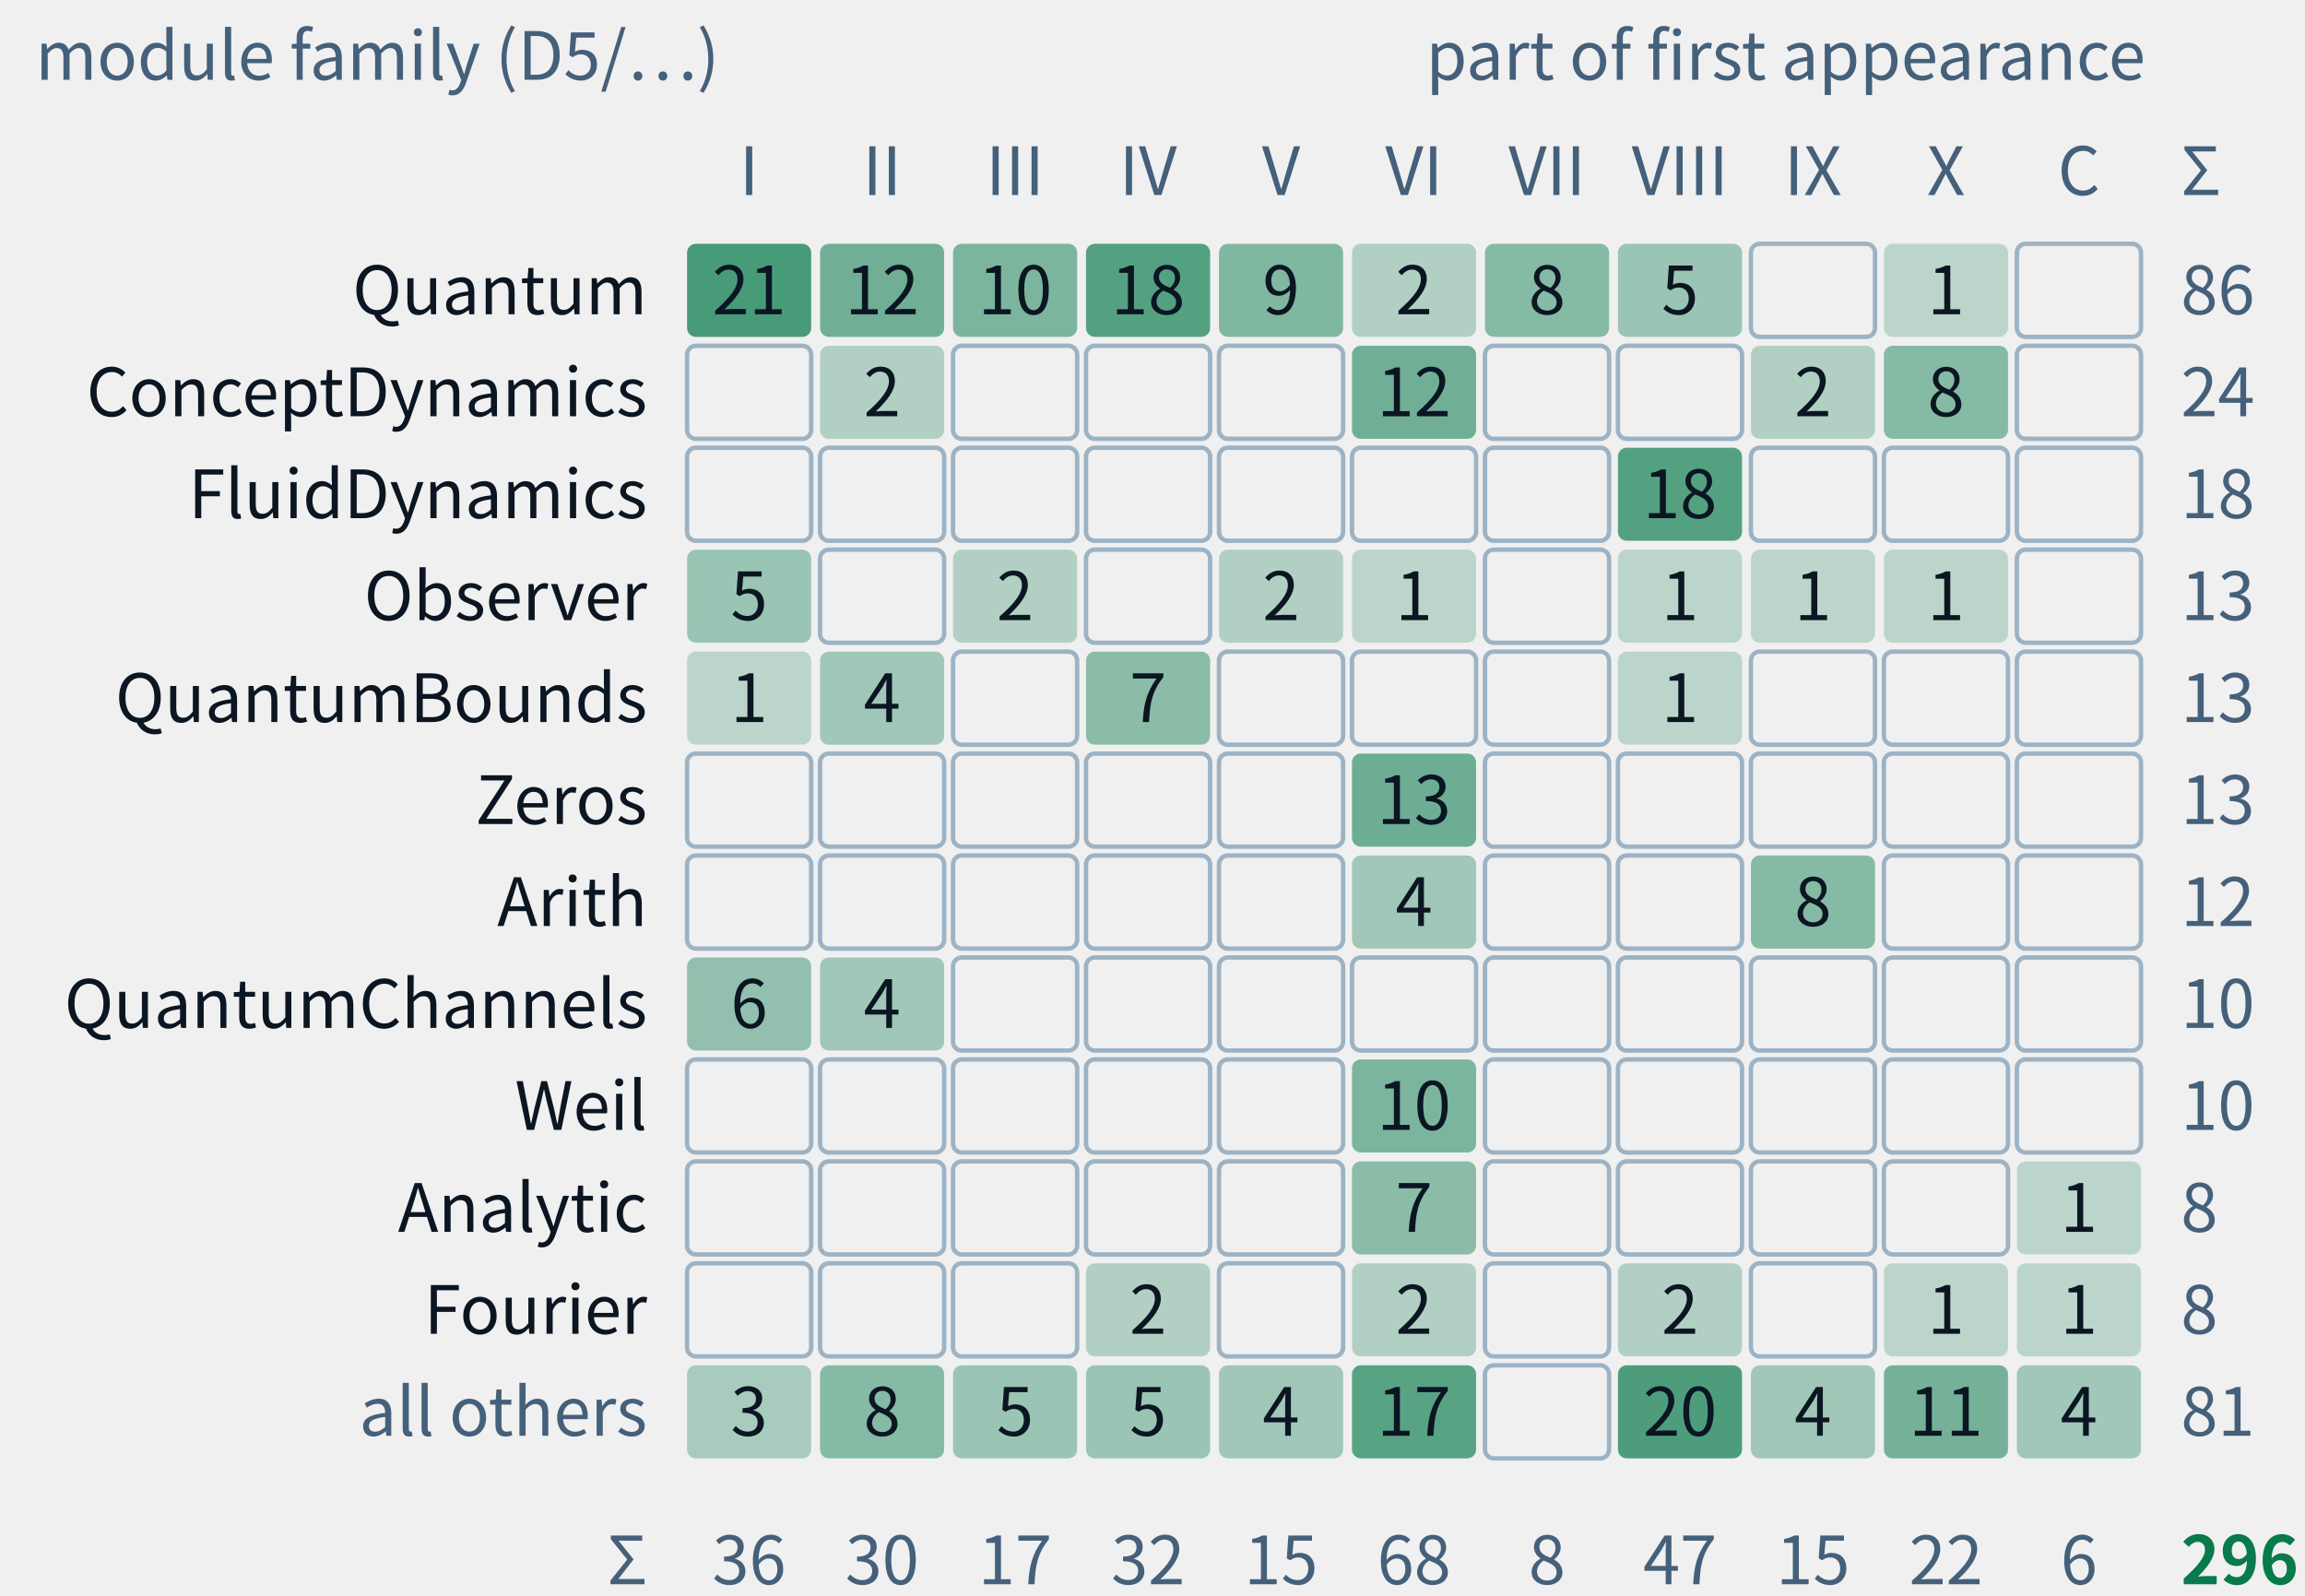
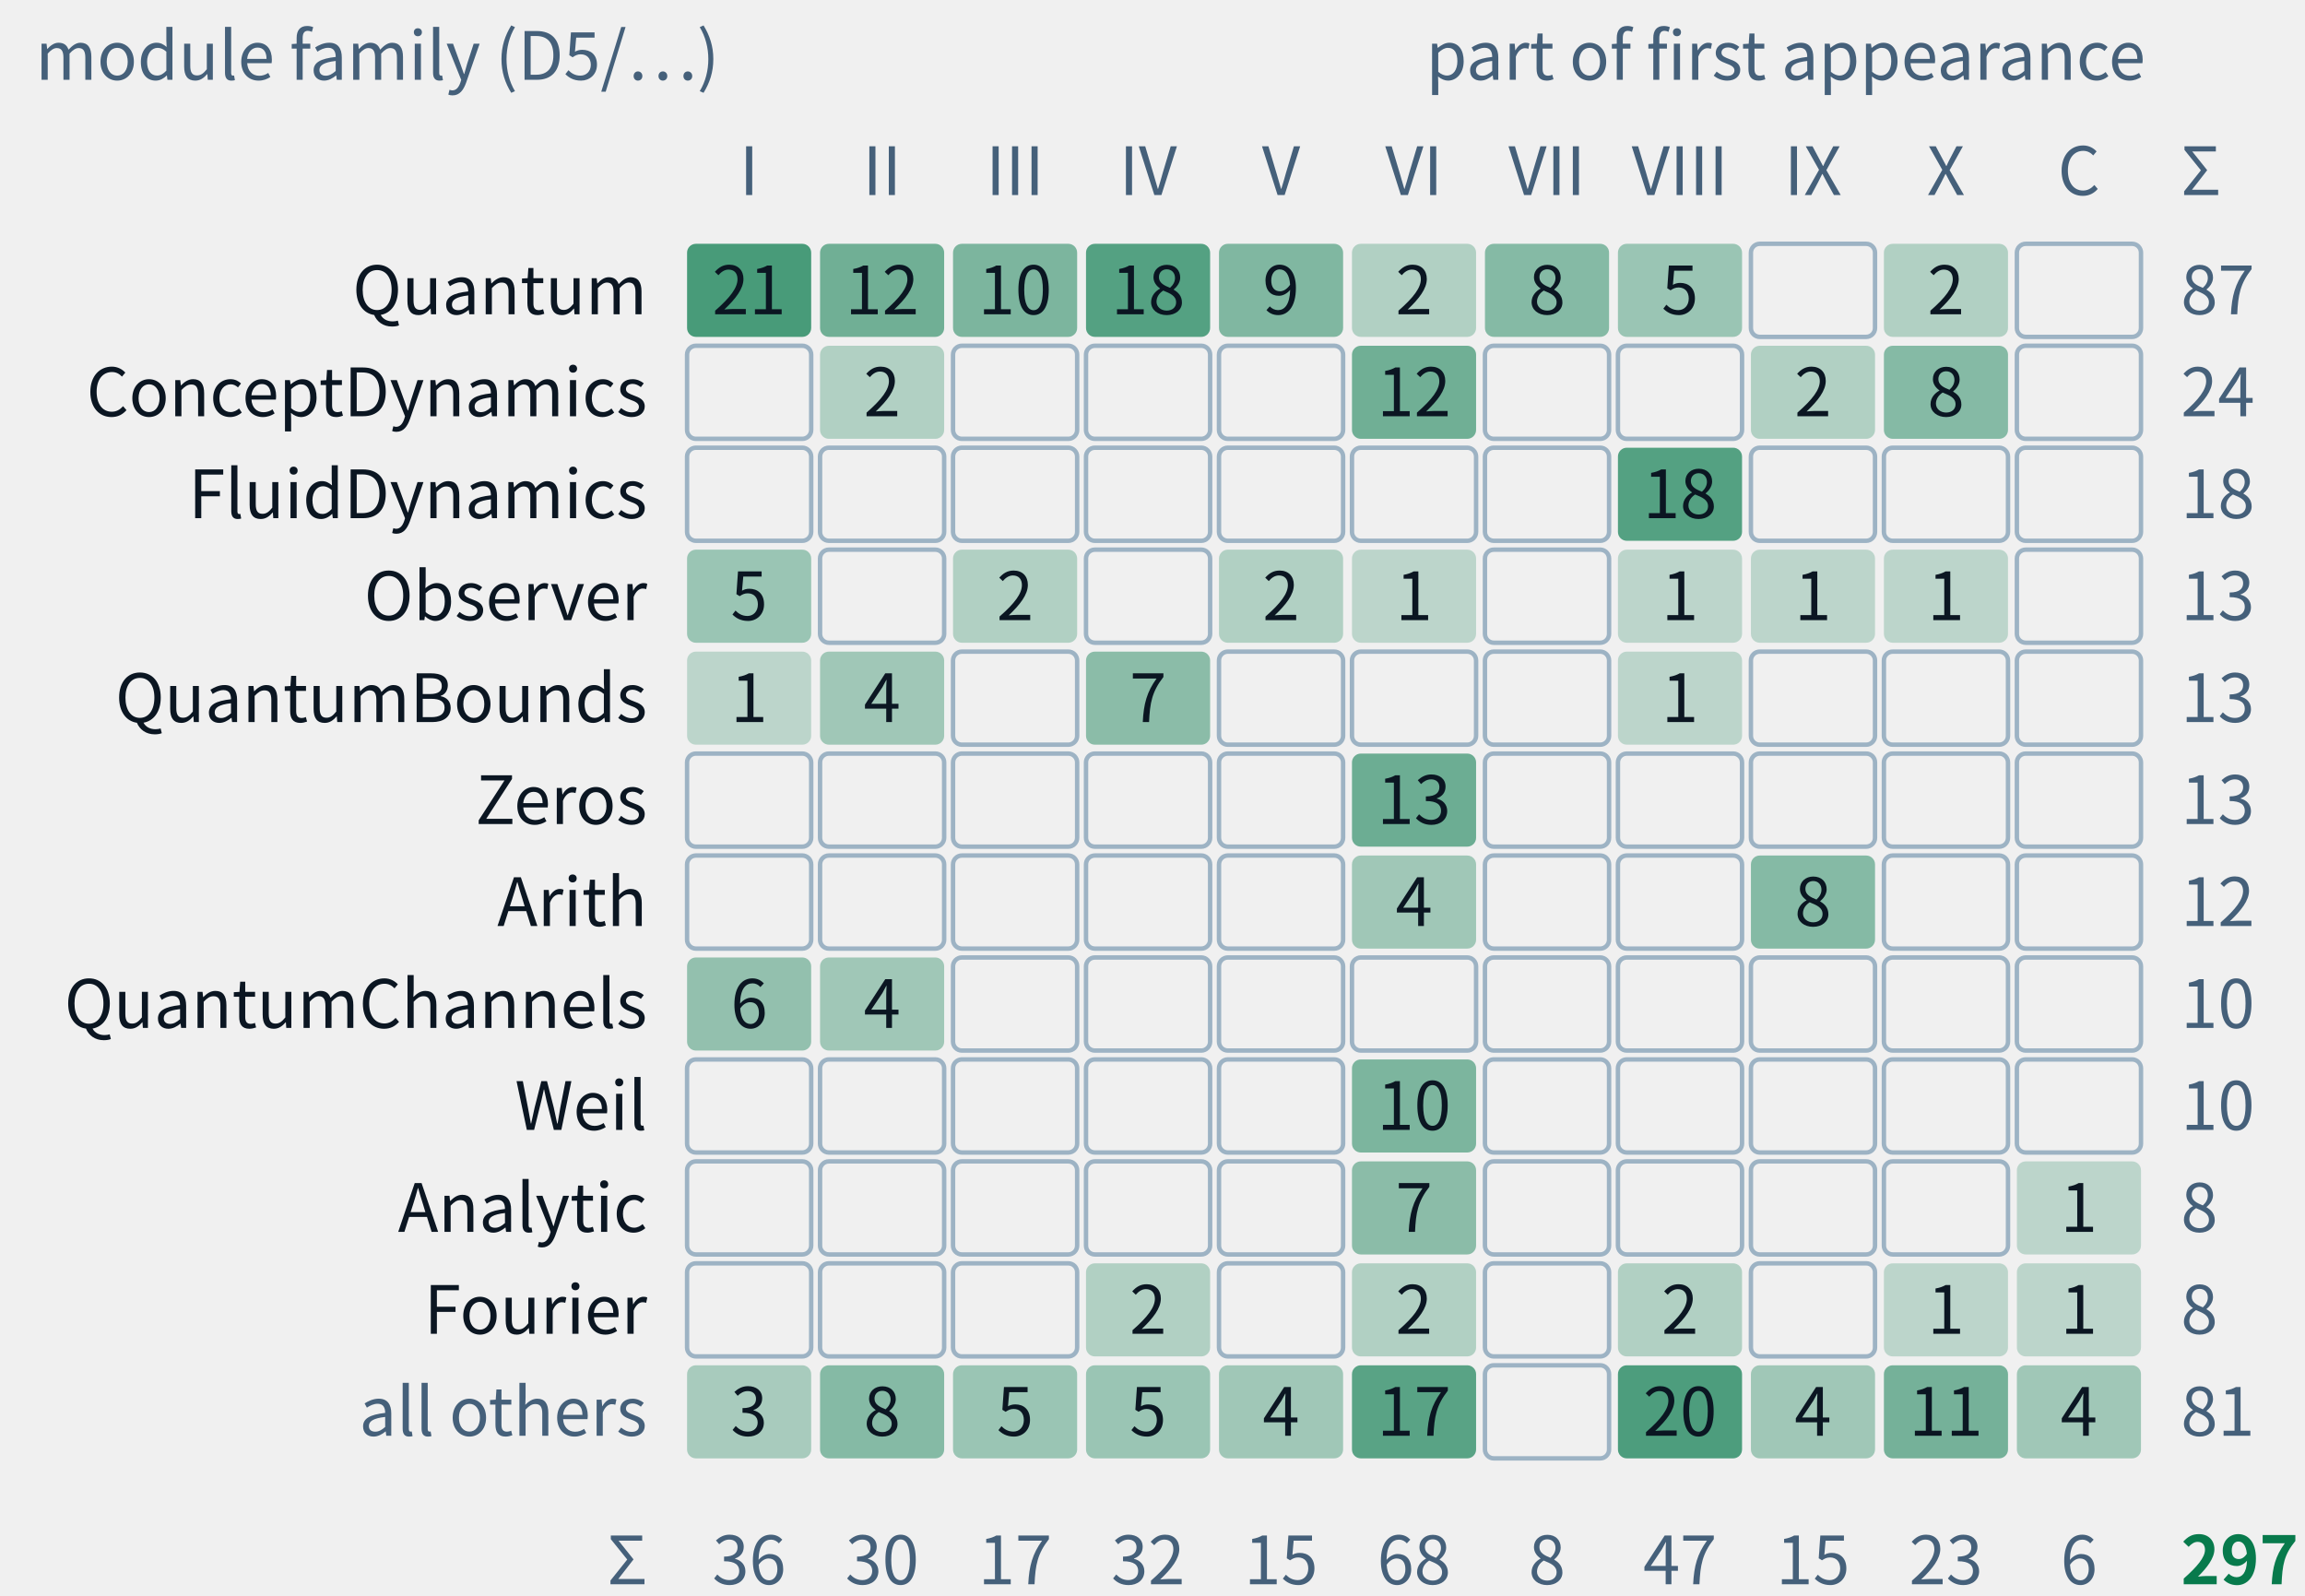
- <svg xmlns="http://www.w3.org/2000/svg" class="tr-fig" data-tr-fig="appc-modules-by-part" data-lang="en" viewBox="0 0 520 360" width="520" height="360" font-family="'Noto Sans SC', 'Noto Sans CJK SC', 'Source Sans 3', 'PingFang SC', 'Microsoft YaHei', system-ui, sans-serif" role="img" aria-label="A grid of counts: the rows are module families of trureturing, from top to bottom Quantum, ConceptDynamics, FluidDynamics, Observer, QuantumBounds, Zeros, Arith, QuantumChannels, Weil, Analytic, Fourier and all others; the columns are Parts I to X and the coda with the appendices. Each cell gives how many theorems of that family first appear in that part, the darker the more, blank for none. The Quantum family is the largest, 86 theorems, spread over Parts I to VIII and X; all 18 of FluidDynamics are in Part VIII; Zeros and Weil appear only in Part VI. They add up to 296, the C.1 index of appendix C.">
+ <svg xmlns="http://www.w3.org/2000/svg" class="tr-fig" data-tr-fig="appc-modules-by-part" data-lang="en" viewBox="0 0 520 360" width="520" height="360" font-family="'Noto Sans SC', 'Noto Sans CJK SC', 'Source Sans 3', 'PingFang SC', 'Microsoft YaHei', system-ui, sans-serif" role="img" aria-label="A grid of counts: the rows are module families of trureturing, from top to bottom Quantum, ConceptDynamics, FluidDynamics, Observer, QuantumBounds, Zeros, Arith, QuantumChannels, Weil, Analytic, Fourier and all others; the columns are Parts I to X and the coda with the appendices. Each cell gives how many theorems of that family first appear in that part, the darker the more, blank for none. The Quantum family is the largest, 87 theorems, spread over Parts I to VIII and X; all 18 of FluidDynamics are in Part VIII; Zeros and Weil appear only in Part VI. They add up to 297, the C.1 index of appendix C.">
  <style>.ts-ink{stroke:#0b1622}.tf-ink{fill:#0b1622}.ts-dim{stroke:#45607a}.tf-dim{fill:#45607a}.ts-faint{stroke:#9db3c4}.tf-faint{fill:#9db3c4}.ts-edge{stroke:#b9d0dd}.tf-edge{fill:#b9d0dd}.ts-hot{stroke:#5f9bb5}.tf-hot{fill:#5f9bb5}.ts-bg{stroke:#ffffff}.tf-bg{fill:#ffffff}.ts-panel{stroke:#eef5f9}.tf-panel{fill:#eef5f9}.ts-sheet{stroke:#f7fbfd}.tf-sheet{fill:#f7fbfd}.ts-cyan{stroke:#007c8a}.tf-cyan{fill:#007c8a}.ts-magenta{stroke:#b0128f}.tf-magenta{fill:#b0128f}.ts-amber{stroke:#946200}.tf-amber{fill:#946200}.ts-violet{stroke:#5a45c8}.tf-violet{fill:#5a45c8}.ts-ok{stroke:#087a4c}.tf-ok{fill:#087a4c}.ts-warn{stroke:#c21f3a}.tf-warn{fill:#c21f3a}.ts-blue{stroke:#1d5fd0}.tf-blue{fill:#1d5fd0}.ts-orange{stroke:#b85410}.tf-orange{fill:#b85410}.ts-sigma{stroke:#28405a}.tf-sigma{fill:#28405a}@media (prefers-color-scheme:dark){.ts-ink{stroke:#d4efff}.tf-ink{fill:#d4efff}.ts-dim{stroke:#6f8ea5}.tf-dim{fill:#6f8ea5}.ts-faint{stroke:#34506a}.tf-faint{fill:#34506a}.ts-edge{stroke:#143049}.tf-edge{fill:#143049}.ts-hot{stroke:#1f5d7c}.tf-hot{fill:#1f5d7c}.ts-bg{stroke:#03060c}.tf-bg{fill:#03060c}.ts-panel{stroke:#07101b}.tf-panel{fill:#07101b}.ts-sheet{stroke:#050c16}.tf-sheet{fill:#050c16}.ts-cyan{stroke:#19f0ff}.tf-cyan{fill:#19f0ff}.ts-magenta{stroke:#ff2fd0}.tf-magenta{fill:#ff2fd0}.ts-amber{stroke:#ffc83d}.tf-amber{fill:#ffc83d}.ts-violet{stroke:#9d8cff}.tf-violet{fill:#9d8cff}.ts-ok{stroke:#46ffb2}.tf-ok{fill:#46ffb2}.ts-warn{stroke:#ff5064}.tf-warn{fill:#ff5064}.ts-blue{stroke:#2a7bff}.tf-blue{fill:#2a7bff}.ts-orange{stroke:#ff8a3c}.tf-orange{fill:#ff8a3c}.ts-sigma{stroke:#cfe3ff}.tf-sigma{fill:#cfe3ff}}</style>
  <text class="tf-dim" x="8" y="18" font-size="15">module family (D5/…)</text>
  <text class="tf-dim" x="484" y="18" font-size="15" text-anchor="end">part of first appearance</text>
  <text class="tf-dim" x="169" y="44" font-size="15" text-anchor="middle">I</text>
  <text class="tf-dim" x="199" y="44" font-size="15" text-anchor="middle">II</text>
  <text class="tf-dim" x="229" y="44" font-size="15" text-anchor="middle">III</text>
  <text class="tf-dim" x="259" y="44" font-size="15" text-anchor="middle">IV</text>
  <text class="tf-dim" x="289" y="44" font-size="15" text-anchor="middle">V</text>
  <text class="tf-dim" x="319" y="44" font-size="15" text-anchor="middle">VI</text>
  <text class="tf-dim" x="349" y="44" font-size="15" text-anchor="middle">VII</text>
  <text class="tf-dim" x="379" y="44" font-size="15" text-anchor="middle">VIII</text>
  <text class="tf-dim" x="409" y="44" font-size="15" text-anchor="middle">IX</text>
  <text class="tf-dim" x="439" y="44" font-size="15" text-anchor="middle">X</text>
  <text class="tf-dim" x="469" y="44" font-size="15" text-anchor="middle">C</text>
  <text class="tf-ink" x="146" y="70.9" font-size="15" text-anchor="end">Quantum</text>
  <rect x="155" y="55" width="28" height="21" rx="2" class="tf-ok" fill-opacity="0.72" />
  <text class="tf-ink" x="169" y="70.9" font-size="15" text-anchor="middle">21</text>
  <rect x="185" y="55" width="28" height="21" rx="2" class="tf-ok" fill-opacity="0.55" />
  <text class="tf-ink" x="199" y="70.9" font-size="15" text-anchor="middle">12</text>
  <rect x="215" y="55" width="28" height="21" rx="2" class="tf-ok" fill-opacity="0.5" />
  <text class="tf-ink" x="229" y="70.9" font-size="15" text-anchor="middle">10</text>
  <rect x="245" y="55" width="28" height="21" rx="2" class="tf-ok" fill-opacity="0.67" />
  <text class="tf-ink" x="259" y="70.9" font-size="15" text-anchor="middle">18</text>
  <rect x="275" y="55" width="28" height="21" rx="2" class="tf-ok" fill-opacity="0.48" />
  <text class="tf-ink" x="289" y="70.9" font-size="15" text-anchor="middle">9</text>
  <rect x="305" y="55" width="28" height="21" rx="2" class="tf-ok" fill-opacity="0.27" />
  <text class="tf-ink" x="319" y="70.9" font-size="15" text-anchor="middle">2</text>
  <rect x="335" y="55" width="28" height="21" rx="2" class="tf-ok" fill-opacity="0.46" />
  <text class="tf-ink" x="349" y="70.9" font-size="15" text-anchor="middle">8</text>
  <rect x="365" y="55" width="28" height="21" rx="2" class="tf-ok" fill-opacity="0.37" />
  <text class="tf-ink" x="379" y="70.9" font-size="15" text-anchor="middle">5</text>
  <rect x="395" y="55" width="28" height="21" rx="2" class="ts-faint" stroke-width="1" fill="none" />
-   <rect x="425" y="55" width="28" height="21" rx="2" class="tf-ok" fill-opacity="0.22" />
-   <text class="tf-ink" x="439" y="70.9" font-size="15" text-anchor="middle">1</text>
+   <rect x="425" y="55" width="28" height="21" rx="2" class="tf-ok" fill-opacity="0.27" />
+   <text class="tf-ink" x="439" y="70.9" font-size="15" text-anchor="middle">2</text>
  <rect x="455" y="55" width="28" height="21" rx="2" class="ts-faint" stroke-width="1" fill="none" />
-   <text class="tf-dim" x="492" y="70.9" font-size="15">86</text>
+   <text class="tf-dim" x="492" y="70.9" font-size="15">87</text>
  <text class="tf-ink" x="146" y="93.9" font-size="15" text-anchor="end">ConceptDynamics</text>
  <rect x="155" y="78" width="28" height="21" rx="2" class="ts-faint" stroke-width="1" fill="none" />
  <rect x="185" y="78" width="28" height="21" rx="2" class="tf-ok" fill-opacity="0.27" />
  <text class="tf-ink" x="199" y="93.9" font-size="15" text-anchor="middle">2</text>
  <rect x="215" y="78" width="28" height="21" rx="2" class="ts-faint" stroke-width="1" fill="none" />
  <rect x="245" y="78" width="28" height="21" rx="2" class="ts-faint" stroke-width="1" fill="none" />
  <rect x="275" y="78" width="28" height="21" rx="2" class="ts-faint" stroke-width="1" fill="none" />
  <rect x="305" y="78" width="28" height="21" rx="2" class="tf-ok" fill-opacity="0.55" />
  <text class="tf-ink" x="319" y="93.9" font-size="15" text-anchor="middle">12</text>
  <rect x="335" y="78" width="28" height="21" rx="2" class="ts-faint" stroke-width="1" fill="none" />
  <rect x="365" y="78" width="28" height="21" rx="2" class="ts-faint" stroke-width="1" fill="none" />
  <rect x="395" y="78" width="28" height="21" rx="2" class="tf-ok" fill-opacity="0.27" />
  <text class="tf-ink" x="409" y="93.9" font-size="15" text-anchor="middle">2</text>
  <rect x="425" y="78" width="28" height="21" rx="2" class="tf-ok" fill-opacity="0.46" />
  <text class="tf-ink" x="439" y="93.9" font-size="15" text-anchor="middle">8</text>
  <rect x="455" y="78" width="28" height="21" rx="2" class="ts-faint" stroke-width="1" fill="none" />
  <text class="tf-dim" x="492" y="93.9" font-size="15">24</text>
  <text class="tf-ink" x="146" y="116.9" font-size="15" text-anchor="end">FluidDynamics</text>
  <rect x="155" y="101" width="28" height="21" rx="2" class="ts-faint" stroke-width="1" fill="none" />
  <rect x="185" y="101" width="28" height="21" rx="2" class="ts-faint" stroke-width="1" fill="none" />
  <rect x="215" y="101" width="28" height="21" rx="2" class="ts-faint" stroke-width="1" fill="none" />
  <rect x="245" y="101" width="28" height="21" rx="2" class="ts-faint" stroke-width="1" fill="none" />
  <rect x="275" y="101" width="28" height="21" rx="2" class="ts-faint" stroke-width="1" fill="none" />
  <rect x="305" y="101" width="28" height="21" rx="2" class="ts-faint" stroke-width="1" fill="none" />
  <rect x="335" y="101" width="28" height="21" rx="2" class="ts-faint" stroke-width="1" fill="none" />
  <rect x="365" y="101" width="28" height="21" rx="2" class="tf-ok" fill-opacity="0.67" />
  <text class="tf-ink" x="379" y="116.9" font-size="15" text-anchor="middle">18</text>
  <rect x="395" y="101" width="28" height="21" rx="2" class="ts-faint" stroke-width="1" fill="none" />
  <rect x="425" y="101" width="28" height="21" rx="2" class="ts-faint" stroke-width="1" fill="none" />
  <rect x="455" y="101" width="28" height="21" rx="2" class="ts-faint" stroke-width="1" fill="none" />
  <text class="tf-dim" x="492" y="116.9" font-size="15">18</text>
  <text class="tf-ink" x="146" y="139.9" font-size="15" text-anchor="end">Observer</text>
  <rect x="155" y="124" width="28" height="21" rx="2" class="tf-ok" fill-opacity="0.37" />
  <text class="tf-ink" x="169" y="139.9" font-size="15" text-anchor="middle">5</text>
  <rect x="185" y="124" width="28" height="21" rx="2" class="ts-faint" stroke-width="1" fill="none" />
  <rect x="215" y="124" width="28" height="21" rx="2" class="tf-ok" fill-opacity="0.27" />
  <text class="tf-ink" x="229" y="139.9" font-size="15" text-anchor="middle">2</text>
  <rect x="245" y="124" width="28" height="21" rx="2" class="ts-faint" stroke-width="1" fill="none" />
  <rect x="275" y="124" width="28" height="21" rx="2" class="tf-ok" fill-opacity="0.27" />
  <text class="tf-ink" x="289" y="139.9" font-size="15" text-anchor="middle">2</text>
  <rect x="305" y="124" width="28" height="21" rx="2" class="tf-ok" fill-opacity="0.22" />
  <text class="tf-ink" x="319" y="139.9" font-size="15" text-anchor="middle">1</text>
  <rect x="335" y="124" width="28" height="21" rx="2" class="ts-faint" stroke-width="1" fill="none" />
  <rect x="365" y="124" width="28" height="21" rx="2" class="tf-ok" fill-opacity="0.22" />
  <text class="tf-ink" x="379" y="139.9" font-size="15" text-anchor="middle">1</text>
  <rect x="395" y="124" width="28" height="21" rx="2" class="tf-ok" fill-opacity="0.22" />
  <text class="tf-ink" x="409" y="139.9" font-size="15" text-anchor="middle">1</text>
  <rect x="425" y="124" width="28" height="21" rx="2" class="tf-ok" fill-opacity="0.22" />
  <text class="tf-ink" x="439" y="139.9" font-size="15" text-anchor="middle">1</text>
  <rect x="455" y="124" width="28" height="21" rx="2" class="ts-faint" stroke-width="1" fill="none" />
  <text class="tf-dim" x="492" y="139.9" font-size="15">13</text>
  <text class="tf-ink" x="146" y="162.9" font-size="15" text-anchor="end">QuantumBounds</text>
  <rect x="155" y="147" width="28" height="21" rx="2" class="tf-ok" fill-opacity="0.22" />
  <text class="tf-ink" x="169" y="162.9" font-size="15" text-anchor="middle">1</text>
  <rect x="185" y="147" width="28" height="21" rx="2" class="tf-ok" fill-opacity="0.34" />
  <text class="tf-ink" x="199" y="162.9" font-size="15" text-anchor="middle">4</text>
  <rect x="215" y="147" width="28" height="21" rx="2" class="ts-faint" stroke-width="1" fill="none" />
  <rect x="245" y="147" width="28" height="21" rx="2" class="tf-ok" fill-opacity="0.43" />
  <text class="tf-ink" x="259" y="162.9" font-size="15" text-anchor="middle">7</text>
  <rect x="275" y="147" width="28" height="21" rx="2" class="ts-faint" stroke-width="1" fill="none" />
  <rect x="305" y="147" width="28" height="21" rx="2" class="ts-faint" stroke-width="1" fill="none" />
  <rect x="335" y="147" width="28" height="21" rx="2" class="ts-faint" stroke-width="1" fill="none" />
  <rect x="365" y="147" width="28" height="21" rx="2" class="tf-ok" fill-opacity="0.22" />
  <text class="tf-ink" x="379" y="162.9" font-size="15" text-anchor="middle">1</text>
  <rect x="395" y="147" width="28" height="21" rx="2" class="ts-faint" stroke-width="1" fill="none" />
  <rect x="425" y="147" width="28" height="21" rx="2" class="ts-faint" stroke-width="1" fill="none" />
  <rect x="455" y="147" width="28" height="21" rx="2" class="ts-faint" stroke-width="1" fill="none" />
  <text class="tf-dim" x="492" y="162.9" font-size="15">13</text>
  <text class="tf-ink" x="146" y="185.9" font-size="15" text-anchor="end">Zeros</text>
  <rect x="155" y="170" width="28" height="21" rx="2" class="ts-faint" stroke-width="1" fill="none" />
  <rect x="185" y="170" width="28" height="21" rx="2" class="ts-faint" stroke-width="1" fill="none" />
  <rect x="215" y="170" width="28" height="21" rx="2" class="ts-faint" stroke-width="1" fill="none" />
  <rect x="245" y="170" width="28" height="21" rx="2" class="ts-faint" stroke-width="1" fill="none" />
  <rect x="275" y="170" width="28" height="21" rx="2" class="ts-faint" stroke-width="1" fill="none" />
  <rect x="305" y="170" width="28" height="21" rx="2" class="tf-ok" fill-opacity="0.57" />
  <text class="tf-ink" x="319" y="185.9" font-size="15" text-anchor="middle">13</text>
  <rect x="335" y="170" width="28" height="21" rx="2" class="ts-faint" stroke-width="1" fill="none" />
  <rect x="365" y="170" width="28" height="21" rx="2" class="ts-faint" stroke-width="1" fill="none" />
  <rect x="395" y="170" width="28" height="21" rx="2" class="ts-faint" stroke-width="1" fill="none" />
  <rect x="425" y="170" width="28" height="21" rx="2" class="ts-faint" stroke-width="1" fill="none" />
  <rect x="455" y="170" width="28" height="21" rx="2" class="ts-faint" stroke-width="1" fill="none" />
  <text class="tf-dim" x="492" y="185.9" font-size="15">13</text>
  <text class="tf-ink" x="146" y="208.9" font-size="15" text-anchor="end">Arith</text>
  <rect x="155" y="193" width="28" height="21" rx="2" class="ts-faint" stroke-width="1" fill="none" />
  <rect x="185" y="193" width="28" height="21" rx="2" class="ts-faint" stroke-width="1" fill="none" />
  <rect x="215" y="193" width="28" height="21" rx="2" class="ts-faint" stroke-width="1" fill="none" />
  <rect x="245" y="193" width="28" height="21" rx="2" class="ts-faint" stroke-width="1" fill="none" />
  <rect x="275" y="193" width="28" height="21" rx="2" class="ts-faint" stroke-width="1" fill="none" />
  <rect x="305" y="193" width="28" height="21" rx="2" class="tf-ok" fill-opacity="0.34" />
  <text class="tf-ink" x="319" y="208.9" font-size="15" text-anchor="middle">4</text>
  <rect x="335" y="193" width="28" height="21" rx="2" class="ts-faint" stroke-width="1" fill="none" />
  <rect x="365" y="193" width="28" height="21" rx="2" class="ts-faint" stroke-width="1" fill="none" />
  <rect x="395" y="193" width="28" height="21" rx="2" class="tf-ok" fill-opacity="0.46" />
  <text class="tf-ink" x="409" y="208.9" font-size="15" text-anchor="middle">8</text>
  <rect x="425" y="193" width="28" height="21" rx="2" class="ts-faint" stroke-width="1" fill="none" />
  <rect x="455" y="193" width="28" height="21" rx="2" class="ts-faint" stroke-width="1" fill="none" />
  <text class="tf-dim" x="492" y="208.9" font-size="15">12</text>
  <text class="tf-ink" x="146" y="231.9" font-size="15" text-anchor="end">QuantumChannels</text>
  <rect x="155" y="216" width="28" height="21" rx="2" class="tf-ok" fill-opacity="0.4" />
  <text class="tf-ink" x="169" y="231.9" font-size="15" text-anchor="middle">6</text>
  <rect x="185" y="216" width="28" height="21" rx="2" class="tf-ok" fill-opacity="0.34" />
  <text class="tf-ink" x="199" y="231.9" font-size="15" text-anchor="middle">4</text>
  <rect x="215" y="216" width="28" height="21" rx="2" class="ts-faint" stroke-width="1" fill="none" />
  <rect x="245" y="216" width="28" height="21" rx="2" class="ts-faint" stroke-width="1" fill="none" />
  <rect x="275" y="216" width="28" height="21" rx="2" class="ts-faint" stroke-width="1" fill="none" />
  <rect x="305" y="216" width="28" height="21" rx="2" class="ts-faint" stroke-width="1" fill="none" />
  <rect x="335" y="216" width="28" height="21" rx="2" class="ts-faint" stroke-width="1" fill="none" />
  <rect x="365" y="216" width="28" height="21" rx="2" class="ts-faint" stroke-width="1" fill="none" />
  <rect x="395" y="216" width="28" height="21" rx="2" class="ts-faint" stroke-width="1" fill="none" />
  <rect x="425" y="216" width="28" height="21" rx="2" class="ts-faint" stroke-width="1" fill="none" />
  <rect x="455" y="216" width="28" height="21" rx="2" class="ts-faint" stroke-width="1" fill="none" />
  <text class="tf-dim" x="492" y="231.9" font-size="15">10</text>
  <text class="tf-ink" x="146" y="254.9" font-size="15" text-anchor="end">Weil</text>
  <rect x="155" y="239" width="28" height="21" rx="2" class="ts-faint" stroke-width="1" fill="none" />
  <rect x="185" y="239" width="28" height="21" rx="2" class="ts-faint" stroke-width="1" fill="none" />
  <rect x="215" y="239" width="28" height="21" rx="2" class="ts-faint" stroke-width="1" fill="none" />
  <rect x="245" y="239" width="28" height="21" rx="2" class="ts-faint" stroke-width="1" fill="none" />
  <rect x="275" y="239" width="28" height="21" rx="2" class="ts-faint" stroke-width="1" fill="none" />
  <rect x="305" y="239" width="28" height="21" rx="2" class="tf-ok" fill-opacity="0.5" />
  <text class="tf-ink" x="319" y="254.9" font-size="15" text-anchor="middle">10</text>
  <rect x="335" y="239" width="28" height="21" rx="2" class="ts-faint" stroke-width="1" fill="none" />
  <rect x="365" y="239" width="28" height="21" rx="2" class="ts-faint" stroke-width="1" fill="none" />
  <rect x="395" y="239" width="28" height="21" rx="2" class="ts-faint" stroke-width="1" fill="none" />
  <rect x="425" y="239" width="28" height="21" rx="2" class="ts-faint" stroke-width="1" fill="none" />
  <rect x="455" y="239" width="28" height="21" rx="2" class="ts-faint" stroke-width="1" fill="none" />
  <text class="tf-dim" x="492" y="254.9" font-size="15">10</text>
  <text class="tf-ink" x="146" y="277.9" font-size="15" text-anchor="end">Analytic</text>
  <rect x="155" y="262" width="28" height="21" rx="2" class="ts-faint" stroke-width="1" fill="none" />
  <rect x="185" y="262" width="28" height="21" rx="2" class="ts-faint" stroke-width="1" fill="none" />
  <rect x="215" y="262" width="28" height="21" rx="2" class="ts-faint" stroke-width="1" fill="none" />
  <rect x="245" y="262" width="28" height="21" rx="2" class="ts-faint" stroke-width="1" fill="none" />
  <rect x="275" y="262" width="28" height="21" rx="2" class="ts-faint" stroke-width="1" fill="none" />
  <rect x="305" y="262" width="28" height="21" rx="2" class="tf-ok" fill-opacity="0.43" />
  <text class="tf-ink" x="319" y="277.9" font-size="15" text-anchor="middle">7</text>
  <rect x="335" y="262" width="28" height="21" rx="2" class="ts-faint" stroke-width="1" fill="none" />
  <rect x="365" y="262" width="28" height="21" rx="2" class="ts-faint" stroke-width="1" fill="none" />
  <rect x="395" y="262" width="28" height="21" rx="2" class="ts-faint" stroke-width="1" fill="none" />
  <rect x="425" y="262" width="28" height="21" rx="2" class="ts-faint" stroke-width="1" fill="none" />
  <rect x="455" y="262" width="28" height="21" rx="2" class="tf-ok" fill-opacity="0.22" />
  <text class="tf-ink" x="469" y="277.9" font-size="15" text-anchor="middle">1</text>
  <text class="tf-dim" x="492" y="277.9" font-size="15">8</text>
  <text class="tf-ink" x="146" y="300.9" font-size="15" text-anchor="end">Fourier</text>
  <rect x="155" y="285" width="28" height="21" rx="2" class="ts-faint" stroke-width="1" fill="none" />
  <rect x="185" y="285" width="28" height="21" rx="2" class="ts-faint" stroke-width="1" fill="none" />
  <rect x="215" y="285" width="28" height="21" rx="2" class="ts-faint" stroke-width="1" fill="none" />
  <rect x="245" y="285" width="28" height="21" rx="2" class="tf-ok" fill-opacity="0.27" />
  <text class="tf-ink" x="259" y="300.9" font-size="15" text-anchor="middle">2</text>
  <rect x="275" y="285" width="28" height="21" rx="2" class="ts-faint" stroke-width="1" fill="none" />
  <rect x="305" y="285" width="28" height="21" rx="2" class="tf-ok" fill-opacity="0.27" />
  <text class="tf-ink" x="319" y="300.9" font-size="15" text-anchor="middle">2</text>
  <rect x="335" y="285" width="28" height="21" rx="2" class="ts-faint" stroke-width="1" fill="none" />
  <rect x="365" y="285" width="28" height="21" rx="2" class="tf-ok" fill-opacity="0.27" />
  <text class="tf-ink" x="379" y="300.9" font-size="15" text-anchor="middle">2</text>
  <rect x="395" y="285" width="28" height="21" rx="2" class="ts-faint" stroke-width="1" fill="none" />
  <rect x="425" y="285" width="28" height="21" rx="2" class="tf-ok" fill-opacity="0.22" />
  <text class="tf-ink" x="439" y="300.9" font-size="15" text-anchor="middle">1</text>
  <rect x="455" y="285" width="28" height="21" rx="2" class="tf-ok" fill-opacity="0.22" />
  <text class="tf-ink" x="469" y="300.9" font-size="15" text-anchor="middle">1</text>
  <text class="tf-dim" x="492" y="300.9" font-size="15">8</text>
  <text class="tf-dim" x="146" y="323.9" font-size="15" text-anchor="end">all others</text>
  <rect x="155" y="308" width="28" height="21" rx="2" class="tf-ok" fill-opacity="0.31" />
  <text class="tf-ink" x="169" y="323.9" font-size="15" text-anchor="middle">3</text>
  <rect x="185" y="308" width="28" height="21" rx="2" class="tf-ok" fill-opacity="0.46" />
  <text class="tf-ink" x="199" y="323.9" font-size="15" text-anchor="middle">8</text>
  <rect x="215" y="308" width="28" height="21" rx="2" class="tf-ok" fill-opacity="0.37" />
  <text class="tf-ink" x="229" y="323.9" font-size="15" text-anchor="middle">5</text>
  <rect x="245" y="308" width="28" height="21" rx="2" class="tf-ok" fill-opacity="0.37" />
  <text class="tf-ink" x="259" y="323.9" font-size="15" text-anchor="middle">5</text>
  <rect x="275" y="308" width="28" height="21" rx="2" class="tf-ok" fill-opacity="0.34" />
  <text class="tf-ink" x="289" y="323.9" font-size="15" text-anchor="middle">4</text>
  <rect x="305" y="308" width="28" height="21" rx="2" class="tf-ok" fill-opacity="0.65" />
  <text class="tf-ink" x="319" y="323.9" font-size="15" text-anchor="middle">17</text>
  <rect x="335" y="308" width="28" height="21" rx="2" class="ts-faint" stroke-width="1" fill="none" />
  <rect x="365" y="308" width="28" height="21" rx="2" class="tf-ok" fill-opacity="0.7" />
  <text class="tf-ink" x="379" y="323.9" font-size="15" text-anchor="middle">20</text>
  <rect x="395" y="308" width="28" height="21" rx="2" class="tf-ok" fill-opacity="0.34" />
  <text class="tf-ink" x="409" y="323.9" font-size="15" text-anchor="middle">4</text>
  <rect x="425" y="308" width="28" height="21" rx="2" class="tf-ok" fill-opacity="0.53" />
  <text class="tf-ink" x="439" y="323.9" font-size="15" text-anchor="middle">11</text>
  <rect x="455" y="308" width="28" height="21" rx="2" class="tf-ok" fill-opacity="0.34" />
  <text class="tf-ink" x="469" y="323.9" font-size="15" text-anchor="middle">4</text>
  <text class="tf-dim" x="492" y="323.9" font-size="15">81</text>
  <text class="tf-dim" x="492" y="44" font-size="15">Σ</text>
  <text class="tf-dim" x="146" y="357.4" font-size="15" text-anchor="end">Σ</text>
  <text class="tf-dim" x="169" y="357.4" font-size="15" text-anchor="middle">36</text>
  <text class="tf-dim" x="199" y="357.4" font-size="15" text-anchor="middle">30</text>
  <text class="tf-dim" x="229" y="357.4" font-size="15" text-anchor="middle">17</text>
  <text class="tf-dim" x="259" y="357.4" font-size="15" text-anchor="middle">32</text>
  <text class="tf-dim" x="289" y="357.4" font-size="15" text-anchor="middle">15</text>
  <text class="tf-dim" x="319" y="357.4" font-size="15" text-anchor="middle">68</text>
  <text class="tf-dim" x="349" y="357.4" font-size="15" text-anchor="middle">8</text>
  <text class="tf-dim" x="379" y="357.4" font-size="15" text-anchor="middle">47</text>
  <text class="tf-dim" x="409" y="357.4" font-size="15" text-anchor="middle">15</text>
-   <text class="tf-dim" x="439" y="357.4" font-size="15" text-anchor="middle">22</text>
+   <text class="tf-dim" x="439" y="357.4" font-size="15" text-anchor="middle">23</text>
  <text class="tf-dim" x="469" y="357.4" font-size="15" text-anchor="middle">6</text>
-   <text class="tf-ok" x="492" y="357.4" font-size="15" font-weight="600">296</text>
+   <text class="tf-ok" x="492" y="357.4" font-size="15" font-weight="600">297</text>
</svg>
